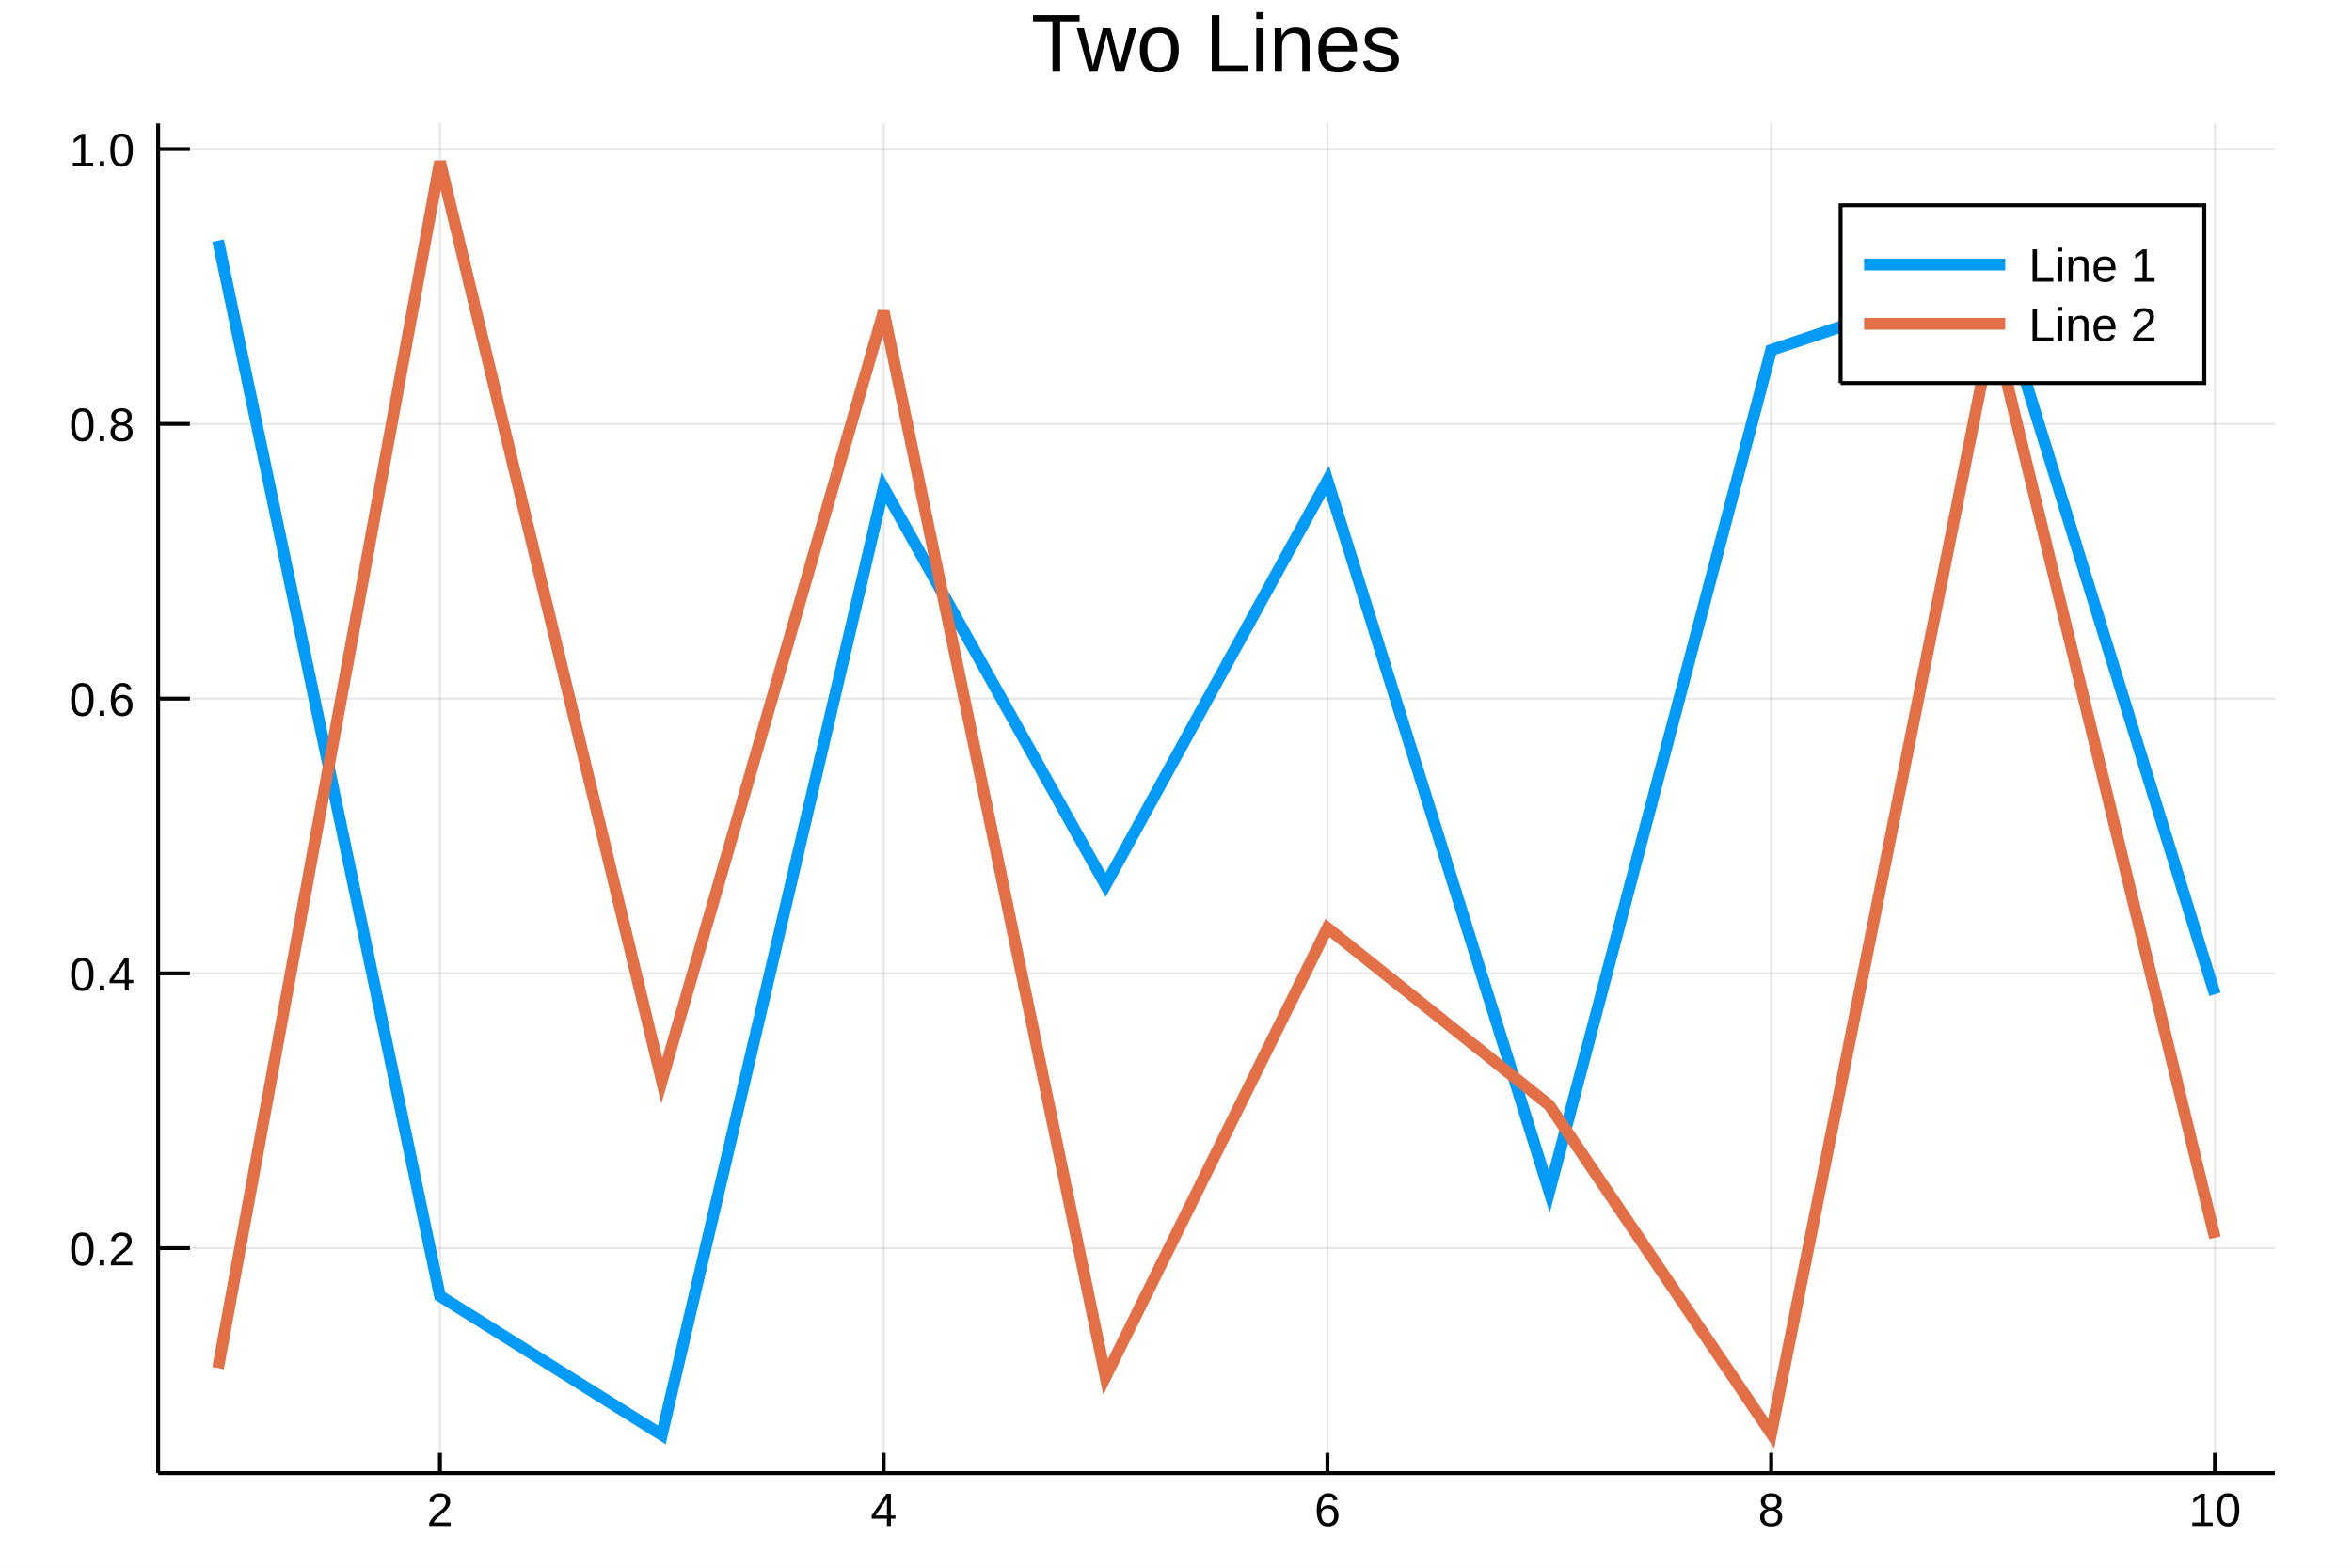
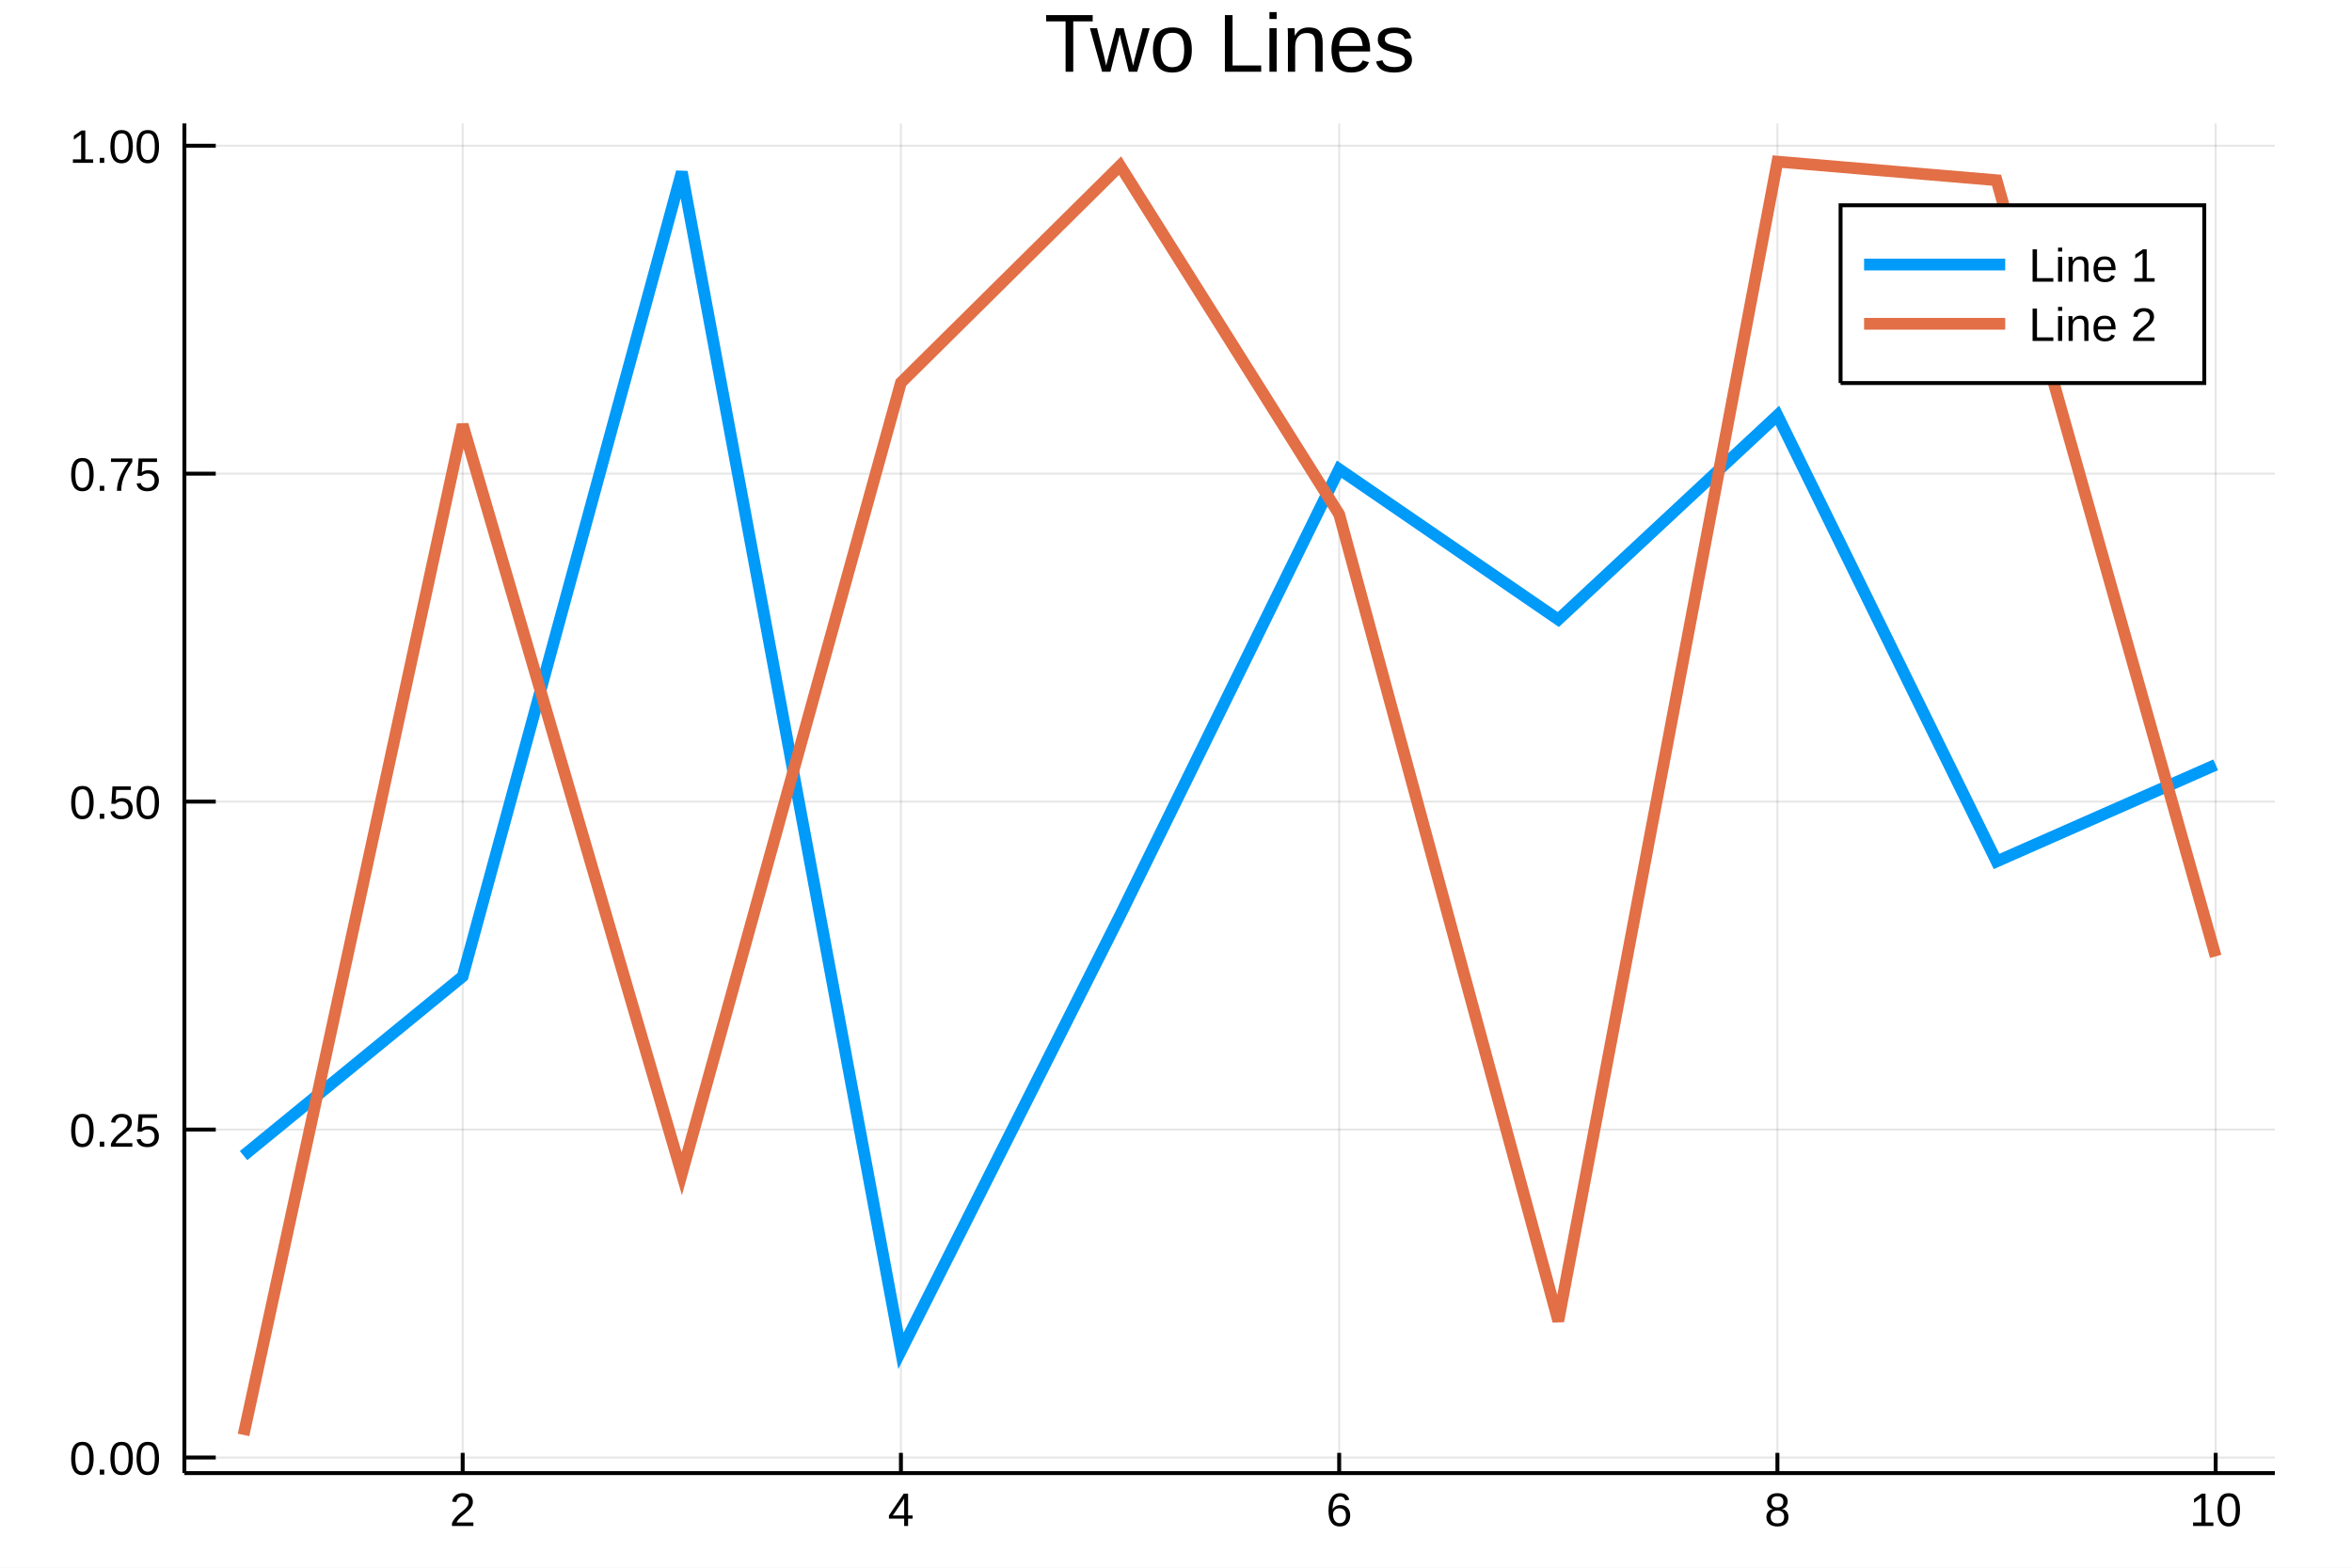
<svg xmlns="http://www.w3.org/2000/svg" width="600" height="400" viewBox="0 0 2400 1600">
  <defs>
-     <clipPath id="clip3900">
+     <clipPath id="clip2000">
      <rect x="0" y="0" width="2000" height="2000" />
    </clipPath>
  </defs>
  <defs>
-     <clipPath id="clip3901">
+     <clipPath id="clip2001">
      <rect x="0" y="0" width="2400" height="1600" />
    </clipPath>
  </defs>
-   <polygon clip-path="url(#clip3901)" points=" 0,1600 2400,1600 2400,0 0,0    " fill="#ffffff" fill-rule="evenodd" fill-opacity="1" />
+   <polygon clip-path="url(#clip2001)" points=" 0,1600 2400,1600 2400,0 0,0    " fill="#ffffff" fill-rule="evenodd" fill-opacity="1" />
  <defs>
-     <clipPath id="clip3902">
+     <clipPath id="clip2002">
      <rect x="480" y="0" width="1681" height="1600" />
    </clipPath>
  </defs>
-   <polygon clip-path="url(#clip3901)" points=" 161.394,1503.47 2321.26,1503.47 2321.26,125.984 161.394,125.984    " fill="#ffffff" fill-rule="evenodd" fill-opacity="1" />
+   <polygon clip-path="url(#clip2001)" points=" 188.156,1503.47 2321.26,1503.47 2321.26,125.984 188.156,125.984    " fill="#ffffff" fill-rule="evenodd" fill-opacity="1" />
  <defs>
-     <clipPath id="clip3903">
-       <rect x="161" y="125" width="2161" height="1378" />
+     <clipPath id="clip2003">
+       <rect x="188" y="125" width="2134" height="1378" />
    </clipPath>
  </defs>
-   <polyline clip-path="url(#clip3903)" style="stroke:#000000; stroke-width:2; stroke-opacity:0.1; fill:none" points="   448.923,1503.47 448.923,125.984    " />
-   <polyline clip-path="url(#clip3903)" style="stroke:#000000; stroke-width:2; stroke-opacity:0.1; fill:none" points="   901.725,1503.47 901.725,125.984    " />
-   <polyline clip-path="url(#clip3903)" style="stroke:#000000; stroke-width:2; stroke-opacity:0.1; fill:none" points="   1354.53,1503.47 1354.53,125.984    " />
-   <polyline clip-path="url(#clip3903)" style="stroke:#000000; stroke-width:2; stroke-opacity:0.1; fill:none" points="   1807.33,1503.47 1807.33,125.984    " />
-   <polyline clip-path="url(#clip3903)" style="stroke:#000000; stroke-width:2; stroke-opacity:0.1; fill:none" points="   2260.13,1503.47 2260.13,125.984    " />
-   <polyline clip-path="url(#clip3903)" style="stroke:#000000; stroke-width:2; stroke-opacity:0.1; fill:none" points="   161.394,1273.88 2321.26,1273.88    " />
-   <polyline clip-path="url(#clip3903)" style="stroke:#000000; stroke-width:2; stroke-opacity:0.1; fill:none" points="   161.394,993.456 2321.26,993.456    " />
-   <polyline clip-path="url(#clip3903)" style="stroke:#000000; stroke-width:2; stroke-opacity:0.1; fill:none" points="   161.394,713.033 2321.26,713.033    " />
-   <polyline clip-path="url(#clip3903)" style="stroke:#000000; stroke-width:2; stroke-opacity:0.1; fill:none" points="   161.394,432.611 2321.26,432.611    " />
-   <polyline clip-path="url(#clip3903)" style="stroke:#000000; stroke-width:2; stroke-opacity:0.1; fill:none" points="   161.394,152.188 2321.26,152.188    " />
-   <polyline clip-path="url(#clip3901)" style="stroke:#000000; stroke-width:4; stroke-opacity:1; fill:none" points="   161.394,1503.47 2321.26,1503.47    " />
-   <polyline clip-path="url(#clip3901)" style="stroke:#000000; stroke-width:4; stroke-opacity:1; fill:none" points="   161.394,1503.47 161.394,125.984    " />
-   <polyline clip-path="url(#clip3901)" style="stroke:#000000; stroke-width:4; stroke-opacity:1; fill:none" points="   448.923,1503.47 448.923,1482.81    " />
-   <polyline clip-path="url(#clip3901)" style="stroke:#000000; stroke-width:4; stroke-opacity:1; fill:none" points="   901.725,1503.47 901.725,1482.81    " />
-   <polyline clip-path="url(#clip3901)" style="stroke:#000000; stroke-width:4; stroke-opacity:1; fill:none" points="   1354.53,1503.47 1354.53,1482.81    " />
-   <polyline clip-path="url(#clip3901)" style="stroke:#000000; stroke-width:4; stroke-opacity:1; fill:none" points="   1807.33,1503.47 1807.33,1482.81    " />
-   <polyline clip-path="url(#clip3901)" style="stroke:#000000; stroke-width:4; stroke-opacity:1; fill:none" points="   2260.13,1503.47 2260.13,1482.81    " />
-   <polyline clip-path="url(#clip3901)" style="stroke:#000000; stroke-width:4; stroke-opacity:1; fill:none" points="   161.394,1273.88 193.792,1273.88    " />
-   <polyline clip-path="url(#clip3901)" style="stroke:#000000; stroke-width:4; stroke-opacity:1; fill:none" points="   161.394,993.456 193.792,993.456    " />
-   <polyline clip-path="url(#clip3901)" style="stroke:#000000; stroke-width:4; stroke-opacity:1; fill:none" points="   161.394,713.033 193.792,713.033    " />
-   <polyline clip-path="url(#clip3901)" style="stroke:#000000; stroke-width:4; stroke-opacity:1; fill:none" points="   161.394,432.611 193.792,432.611    " />
-   <polyline clip-path="url(#clip3901)" style="stroke:#000000; stroke-width:4; stroke-opacity:1; fill:none" points="   161.394,152.188 193.792,152.188    " />
-   <g clip-path="url(#clip3901)">
-     <text style="fill:#000000; fill-opacity:1; font-family:Arial,Helvetica Neue,Helvetica,sans-serif; font-size:48px; text-anchor:middle;" transform="rotate(0, 448.923, 1557.47)" x="448.923" y="1557.47">2</text>
+   <polyline clip-path="url(#clip2003)" style="stroke:#000000; stroke-width:2; stroke-opacity:0.1; fill:none" points="   472.123,1503.47 472.123,125.984    " />
+   <polyline clip-path="url(#clip2003)" style="stroke:#000000; stroke-width:2; stroke-opacity:0.1; fill:none" points="   919.314,1503.47 919.314,125.984    " />
+   <polyline clip-path="url(#clip2003)" style="stroke:#000000; stroke-width:2; stroke-opacity:0.1; fill:none" points="   1366.51,1503.47 1366.51,125.984    " />
+   <polyline clip-path="url(#clip2003)" style="stroke:#000000; stroke-width:2; stroke-opacity:0.1; fill:none" points="   1813.7,1503.47 1813.7,125.984    " />
+   <polyline clip-path="url(#clip2003)" style="stroke:#000000; stroke-width:2; stroke-opacity:0.1; fill:none" points="   2260.89,1503.47 2260.89,125.984    " />
+   <polyline clip-path="url(#clip2003)" style="stroke:#000000; stroke-width:2; stroke-opacity:0.1; fill:none" points="   188.156,1487.55 2321.26,1487.55    " />
+   <polyline clip-path="url(#clip2003)" style="stroke:#000000; stroke-width:2; stroke-opacity:0.1; fill:none" points="   188.156,1152.84 2321.26,1152.84    " />
+   <polyline clip-path="url(#clip2003)" style="stroke:#000000; stroke-width:2; stroke-opacity:0.1; fill:none" points="   188.156,818.135 2321.26,818.135    " />
+   <polyline clip-path="url(#clip2003)" style="stroke:#000000; stroke-width:2; stroke-opacity:0.1; fill:none" points="   188.156,483.426 2321.26,483.426    " />
+   <polyline clip-path="url(#clip2003)" style="stroke:#000000; stroke-width:2; stroke-opacity:0.1; fill:none" points="   188.156,148.718 2321.26,148.718    " />
+   <polyline clip-path="url(#clip2001)" style="stroke:#000000; stroke-width:4; stroke-opacity:1; fill:none" points="   188.156,1503.47 2321.26,1503.47    " />
+   <polyline clip-path="url(#clip2001)" style="stroke:#000000; stroke-width:4; stroke-opacity:1; fill:none" points="   188.156,1503.47 188.156,125.984    " />
+   <polyline clip-path="url(#clip2001)" style="stroke:#000000; stroke-width:4; stroke-opacity:1; fill:none" points="   472.123,1503.47 472.123,1482.81    " />
+   <polyline clip-path="url(#clip2001)" style="stroke:#000000; stroke-width:4; stroke-opacity:1; fill:none" points="   919.314,1503.47 919.314,1482.81    " />
+   <polyline clip-path="url(#clip2001)" style="stroke:#000000; stroke-width:4; stroke-opacity:1; fill:none" points="   1366.51,1503.47 1366.51,1482.81    " />
+   <polyline clip-path="url(#clip2001)" style="stroke:#000000; stroke-width:4; stroke-opacity:1; fill:none" points="   1813.7,1503.47 1813.7,1482.81    " />
+   <polyline clip-path="url(#clip2001)" style="stroke:#000000; stroke-width:4; stroke-opacity:1; fill:none" points="   2260.89,1503.47 2260.89,1482.81    " />
+   <polyline clip-path="url(#clip2001)" style="stroke:#000000; stroke-width:4; stroke-opacity:1; fill:none" points="   188.156,1487.55 220.153,1487.55    " />
+   <polyline clip-path="url(#clip2001)" style="stroke:#000000; stroke-width:4; stroke-opacity:1; fill:none" points="   188.156,1152.84 220.153,1152.84    " />
+   <polyline clip-path="url(#clip2001)" style="stroke:#000000; stroke-width:4; stroke-opacity:1; fill:none" points="   188.156,818.135 220.153,818.135    " />
+   <polyline clip-path="url(#clip2001)" style="stroke:#000000; stroke-width:4; stroke-opacity:1; fill:none" points="   188.156,483.426 220.153,483.426    " />
+   <polyline clip-path="url(#clip2001)" style="stroke:#000000; stroke-width:4; stroke-opacity:1; fill:none" points="   188.156,148.718 220.153,148.718    " />
+   <g clip-path="url(#clip2001)">
+     <text style="fill:#000000; fill-opacity:1; font-family:Arial,Helvetica Neue,Helvetica,sans-serif; font-size:48px; text-anchor:middle;" transform="rotate(0, 472.123, 1557.47)" x="472.123" y="1557.47">2</text>
  </g>
-   <g clip-path="url(#clip3901)">
-     <text style="fill:#000000; fill-opacity:1; font-family:Arial,Helvetica Neue,Helvetica,sans-serif; font-size:48px; text-anchor:middle;" transform="rotate(0, 901.725, 1557.47)" x="901.725" y="1557.47">4</text>
+   <g clip-path="url(#clip2001)">
+     <text style="fill:#000000; fill-opacity:1; font-family:Arial,Helvetica Neue,Helvetica,sans-serif; font-size:48px; text-anchor:middle;" transform="rotate(0, 919.314, 1557.47)" x="919.314" y="1557.47">4</text>
  </g>
-   <g clip-path="url(#clip3901)">
-     <text style="fill:#000000; fill-opacity:1; font-family:Arial,Helvetica Neue,Helvetica,sans-serif; font-size:48px; text-anchor:middle;" transform="rotate(0, 1354.53, 1557.47)" x="1354.53" y="1557.47">6</text>
+   <g clip-path="url(#clip2001)">
+     <text style="fill:#000000; fill-opacity:1; font-family:Arial,Helvetica Neue,Helvetica,sans-serif; font-size:48px; text-anchor:middle;" transform="rotate(0, 1366.51, 1557.47)" x="1366.51" y="1557.47">6</text>
  </g>
-   <g clip-path="url(#clip3901)">
-     <text style="fill:#000000; fill-opacity:1; font-family:Arial,Helvetica Neue,Helvetica,sans-serif; font-size:48px; text-anchor:middle;" transform="rotate(0, 1807.33, 1557.47)" x="1807.33" y="1557.47">8</text>
+   <g clip-path="url(#clip2001)">
+     <text style="fill:#000000; fill-opacity:1; font-family:Arial,Helvetica Neue,Helvetica,sans-serif; font-size:48px; text-anchor:middle;" transform="rotate(0, 1813.7, 1557.47)" x="1813.7" y="1557.47">8</text>
  </g>
-   <g clip-path="url(#clip3901)">
-     <text style="fill:#000000; fill-opacity:1; font-family:Arial,Helvetica Neue,Helvetica,sans-serif; font-size:48px; text-anchor:middle;" transform="rotate(0, 2260.13, 1557.47)" x="2260.13" y="1557.47">10</text>
+   <g clip-path="url(#clip2001)">
+     <text style="fill:#000000; fill-opacity:1; font-family:Arial,Helvetica Neue,Helvetica,sans-serif; font-size:48px; text-anchor:middle;" transform="rotate(0, 2260.89, 1557.47)" x="2260.89" y="1557.47">10</text>
  </g>
-   <g clip-path="url(#clip3901)">
-     <text style="fill:#000000; fill-opacity:1; font-family:Arial,Helvetica Neue,Helvetica,sans-serif; font-size:48px; text-anchor:end;" transform="rotate(0, 137.394, 1291.38)" x="137.394" y="1291.38">0.2</text>
+   <g clip-path="url(#clip2001)">
+     <text style="fill:#000000; fill-opacity:1; font-family:Arial,Helvetica Neue,Helvetica,sans-serif; font-size:48px; text-anchor:end;" transform="rotate(0, 164.156, 1505.05)" x="164.156" y="1505.05">0.00</text>
  </g>
-   <g clip-path="url(#clip3901)">
-     <text style="fill:#000000; fill-opacity:1; font-family:Arial,Helvetica Neue,Helvetica,sans-serif; font-size:48px; text-anchor:end;" transform="rotate(0, 137.394, 1010.96)" x="137.394" y="1010.96">0.4</text>
+   <g clip-path="url(#clip2001)">
+     <text style="fill:#000000; fill-opacity:1; font-family:Arial,Helvetica Neue,Helvetica,sans-serif; font-size:48px; text-anchor:end;" transform="rotate(0, 164.156, 1170.34)" x="164.156" y="1170.34">0.25</text>
  </g>
-   <g clip-path="url(#clip3901)">
-     <text style="fill:#000000; fill-opacity:1; font-family:Arial,Helvetica Neue,Helvetica,sans-serif; font-size:48px; text-anchor:end;" transform="rotate(0, 137.394, 730.533)" x="137.394" y="730.533">0.6</text>
+   <g clip-path="url(#clip2001)">
+     <text style="fill:#000000; fill-opacity:1; font-family:Arial,Helvetica Neue,Helvetica,sans-serif; font-size:48px; text-anchor:end;" transform="rotate(0, 164.156, 835.635)" x="164.156" y="835.635">0.50</text>
  </g>
-   <g clip-path="url(#clip3901)">
-     <text style="fill:#000000; fill-opacity:1; font-family:Arial,Helvetica Neue,Helvetica,sans-serif; font-size:48px; text-anchor:end;" transform="rotate(0, 137.394, 450.111)" x="137.394" y="450.111">0.8</text>
+   <g clip-path="url(#clip2001)">
+     <text style="fill:#000000; fill-opacity:1; font-family:Arial,Helvetica Neue,Helvetica,sans-serif; font-size:48px; text-anchor:end;" transform="rotate(0, 164.156, 500.926)" x="164.156" y="500.926">0.75</text>
  </g>
-   <g clip-path="url(#clip3901)">
-     <text style="fill:#000000; fill-opacity:1; font-family:Arial,Helvetica Neue,Helvetica,sans-serif; font-size:48px; text-anchor:end;" transform="rotate(0, 137.394, 169.688)" x="137.394" y="169.688">1.0</text>
+   <g clip-path="url(#clip2001)">
+     <text style="fill:#000000; fill-opacity:1; font-family:Arial,Helvetica Neue,Helvetica,sans-serif; font-size:48px; text-anchor:end;" transform="rotate(0, 164.156, 166.218)" x="164.156" y="166.218">1.00</text>
  </g>
-   <g clip-path="url(#clip3901)">
-     <text style="fill:#000000; fill-opacity:1; font-family:Arial,Helvetica Neue,Helvetica,sans-serif; font-size:84px; text-anchor:middle;" transform="rotate(0, 1241.33, 73.2)" x="1241.33" y="73.2">Two Lines</text>
+   <g clip-path="url(#clip2001)">
+     <text style="fill:#000000; fill-opacity:1; font-family:Arial,Helvetica Neue,Helvetica,sans-serif; font-size:84px; text-anchor:middle;" transform="rotate(0, 1254.71, 73.2)" x="1254.71" y="73.2">Two Lines</text>
  </g>
-   <polyline clip-path="url(#clip3903)" style="stroke:#009af9; stroke-width:12; stroke-opacity:1; fill:none" points="   222.522,245.57 448.923,1322.72 675.324,1464.49 901.725,497.796 1128.13,903.242 1354.53,490.479 1580.93,1216.08 1807.33,357.217 2033.73,281.375 2260.13,1014.75       " />
-   <polyline clip-path="url(#clip3903)" style="stroke:#e26f46; stroke-width:12; stroke-opacity:1; fill:none" points="   222.522,1396.25 448.923,164.97 675.324,1103.02 901.725,317.801 1128.13,1405.23 1354.53,947.102 1580.93,1128.03 1807.33,1463.03 2033.73,332.092 2260.13,1263.28       " />
-   <polygon clip-path="url(#clip3901)" points=" 1878.14,390.944 2249.26,390.944 2249.26,209.504 1878.14,209.504    " fill="#ffffff" fill-rule="evenodd" fill-opacity="1" />
-   <polyline clip-path="url(#clip3901)" style="stroke:#000000; stroke-width:4; stroke-opacity:1; fill:none" points="   1878.14,390.944 2249.26,390.944 2249.26,209.504 1878.14,209.504 1878.14,390.944    " />
-   <polyline clip-path="url(#clip3901)" style="stroke:#009af9; stroke-width:12; stroke-opacity:1; fill:none" points="   1902.14,269.984 2046.14,269.984    " />
-   <g clip-path="url(#clip3901)">
+   <polyline clip-path="url(#clip2003)" style="stroke:#009af9; stroke-width:12; stroke-opacity:1; fill:none" points="   248.527,1179.43 472.123,996.542 695.719,175.533 919.314,1378.69 1142.91,934.349 1366.51,478.883 1590.1,632.283 1813.7,423.946 2037.29,879.199 2260.89,780.589       " />
+   <polyline clip-path="url(#clip2003)" style="stroke:#e26f46; stroke-width:12; stroke-opacity:1; fill:none" points="   248.527,1464.49 472.123,433.398 695.719,1197.97 919.314,390.597 1142.91,169.116 1366.51,524.929 1590.1,1348.33 1813.7,164.97 2037.29,183.935 2260.89,976.099       " />
+   <polygon clip-path="url(#clip2001)" points=" 1878.14,390.944 2249.26,390.944 2249.26,209.504 1878.14,209.504    " fill="#ffffff" fill-rule="evenodd" fill-opacity="1" />
+   <polyline clip-path="url(#clip2001)" style="stroke:#000000; stroke-width:4; stroke-opacity:1; fill:none" points="   1878.14,390.944 2249.26,390.944 2249.26,209.504 1878.14,209.504 1878.14,390.944    " />
+   <polyline clip-path="url(#clip2001)" style="stroke:#009af9; stroke-width:12; stroke-opacity:1; fill:none" points="   1902.14,269.984 2046.14,269.984    " />
+   <g clip-path="url(#clip2001)">
    <text style="fill:#000000; fill-opacity:1; font-family:Arial,Helvetica Neue,Helvetica,sans-serif; font-size:48px; text-anchor:start;" transform="rotate(0, 2070.14, 287.484)" x="2070.14" y="287.484">Line 1</text>
  </g>
-   <polyline clip-path="url(#clip3901)" style="stroke:#e26f46; stroke-width:12; stroke-opacity:1; fill:none" points="   1902.14,330.464 2046.14,330.464    " />
-   <g clip-path="url(#clip3901)">
+   <polyline clip-path="url(#clip2001)" style="stroke:#e26f46; stroke-width:12; stroke-opacity:1; fill:none" points="   1902.14,330.464 2046.14,330.464    " />
+   <g clip-path="url(#clip2001)">
    <text style="fill:#000000; fill-opacity:1; font-family:Arial,Helvetica Neue,Helvetica,sans-serif; font-size:48px; text-anchor:start;" transform="rotate(0, 2070.14, 347.964)" x="2070.14" y="347.964">Line 2</text>
  </g>
</svg>
